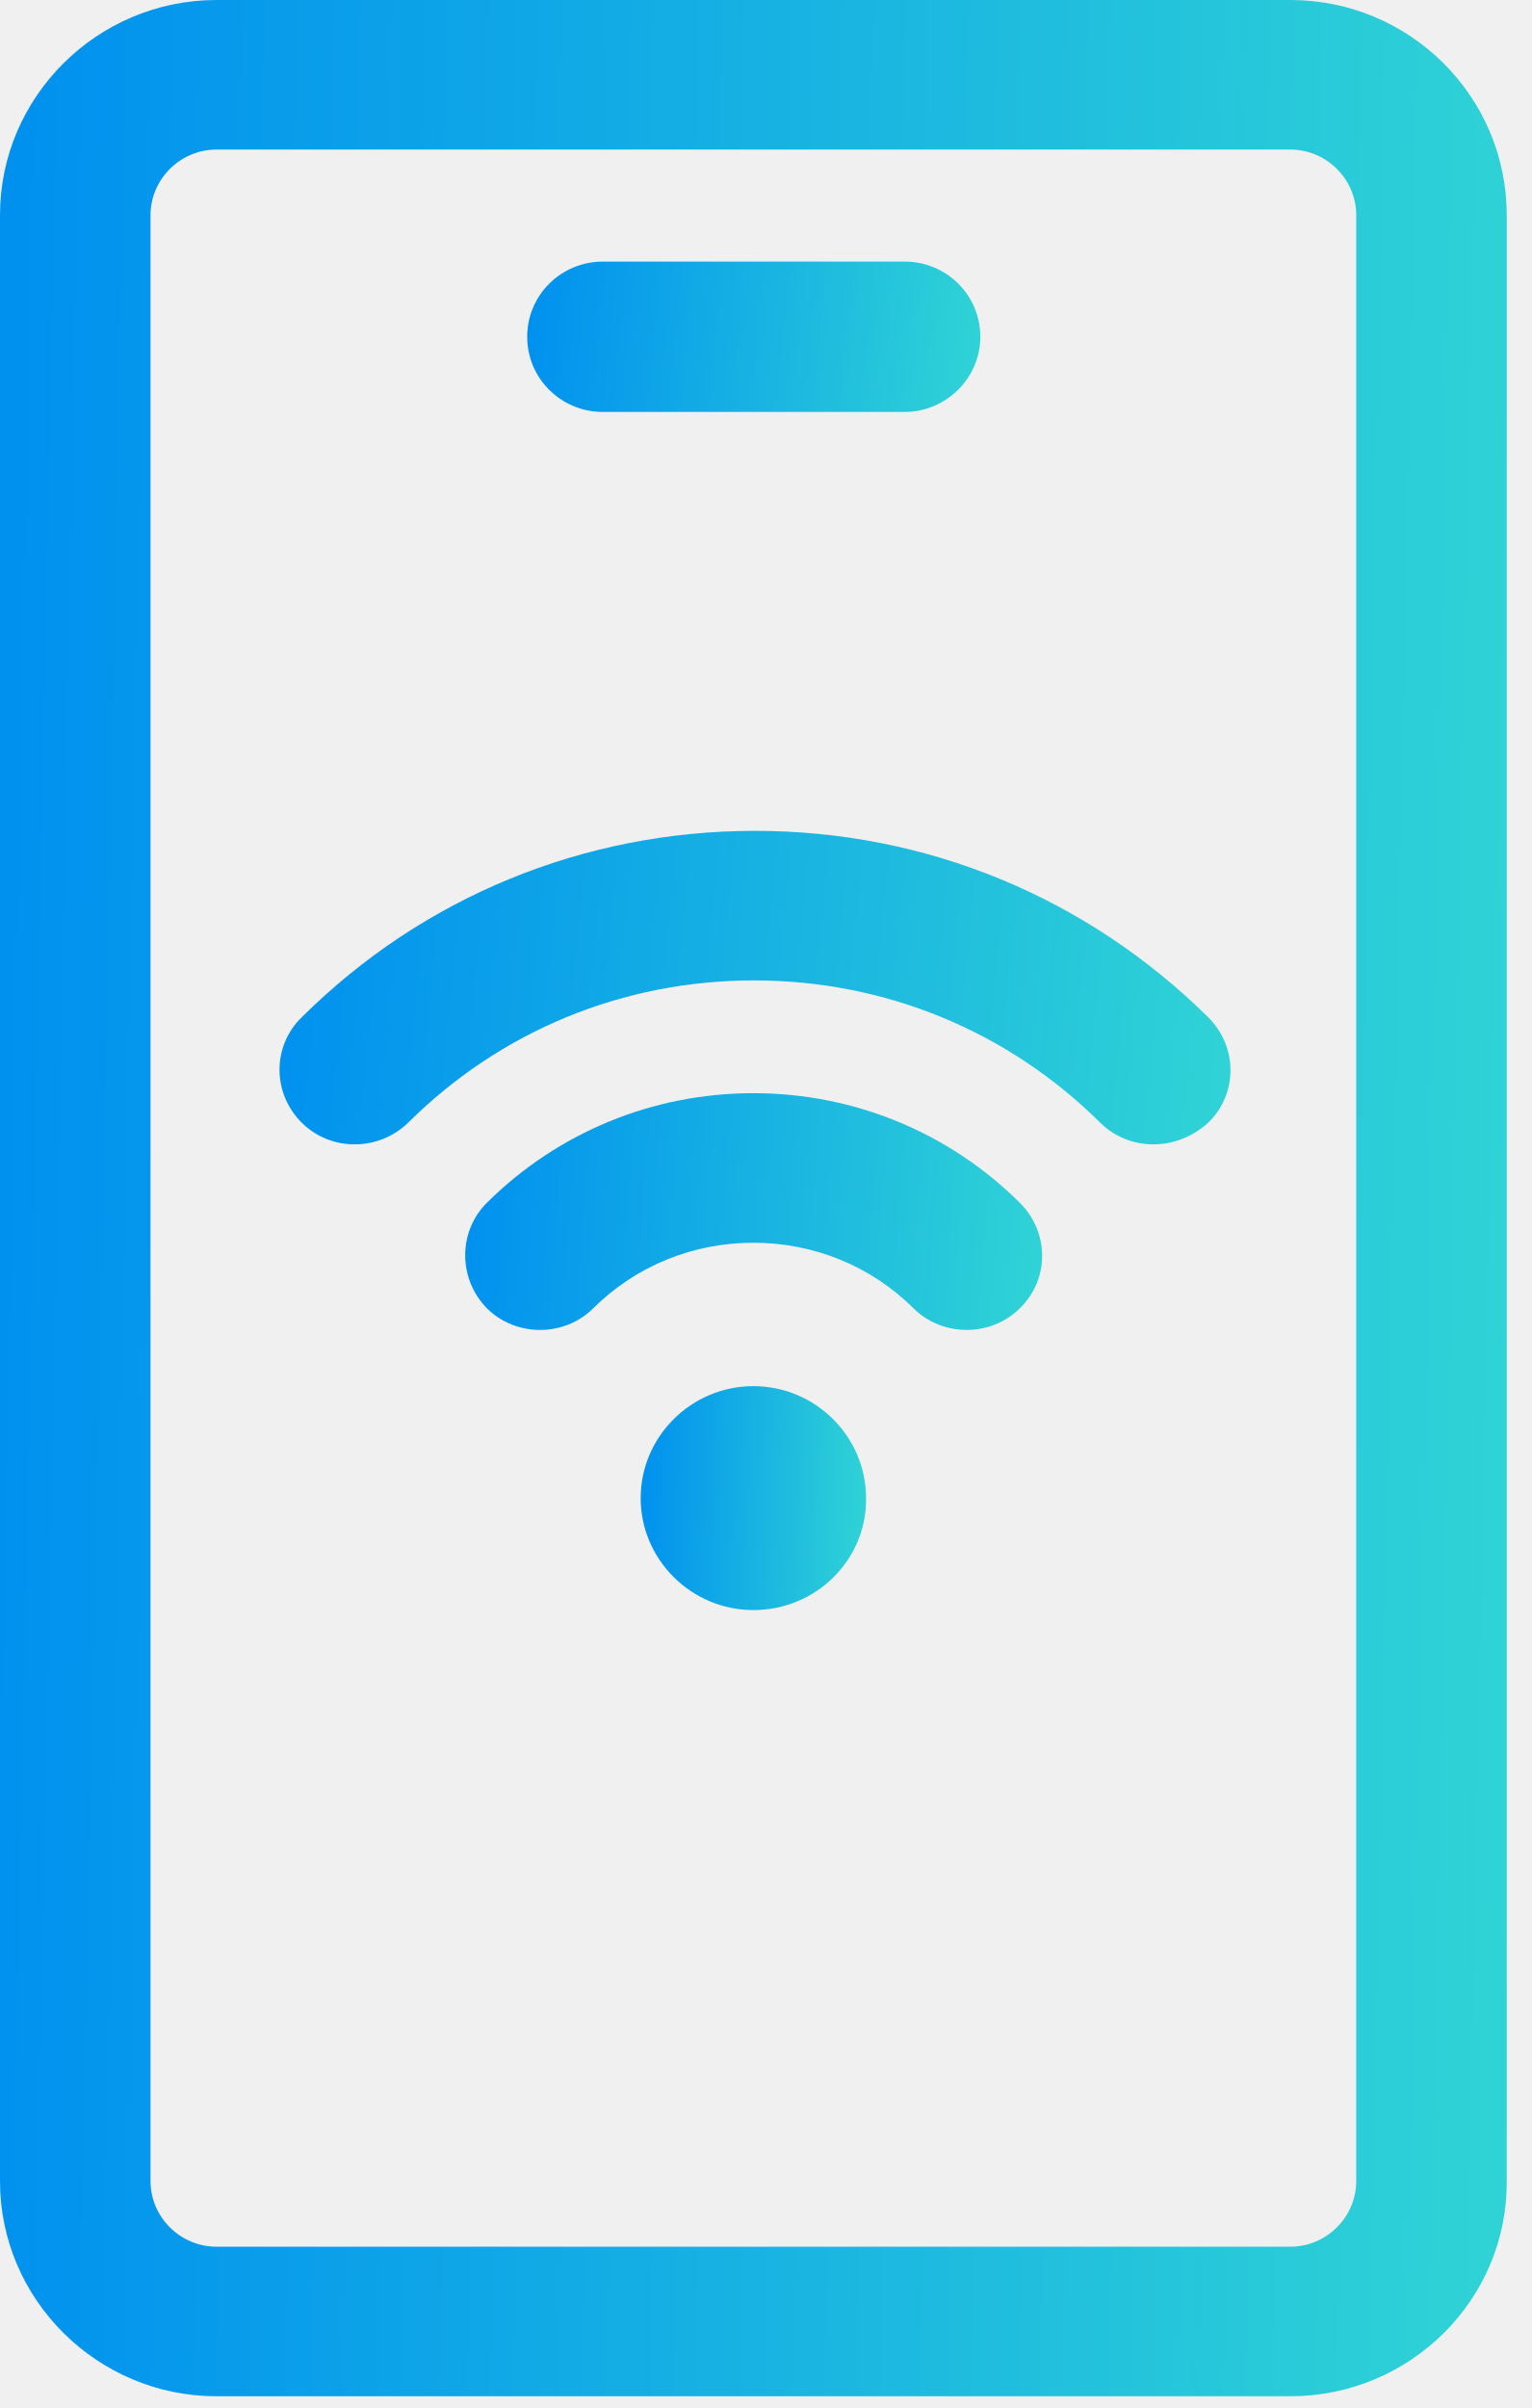
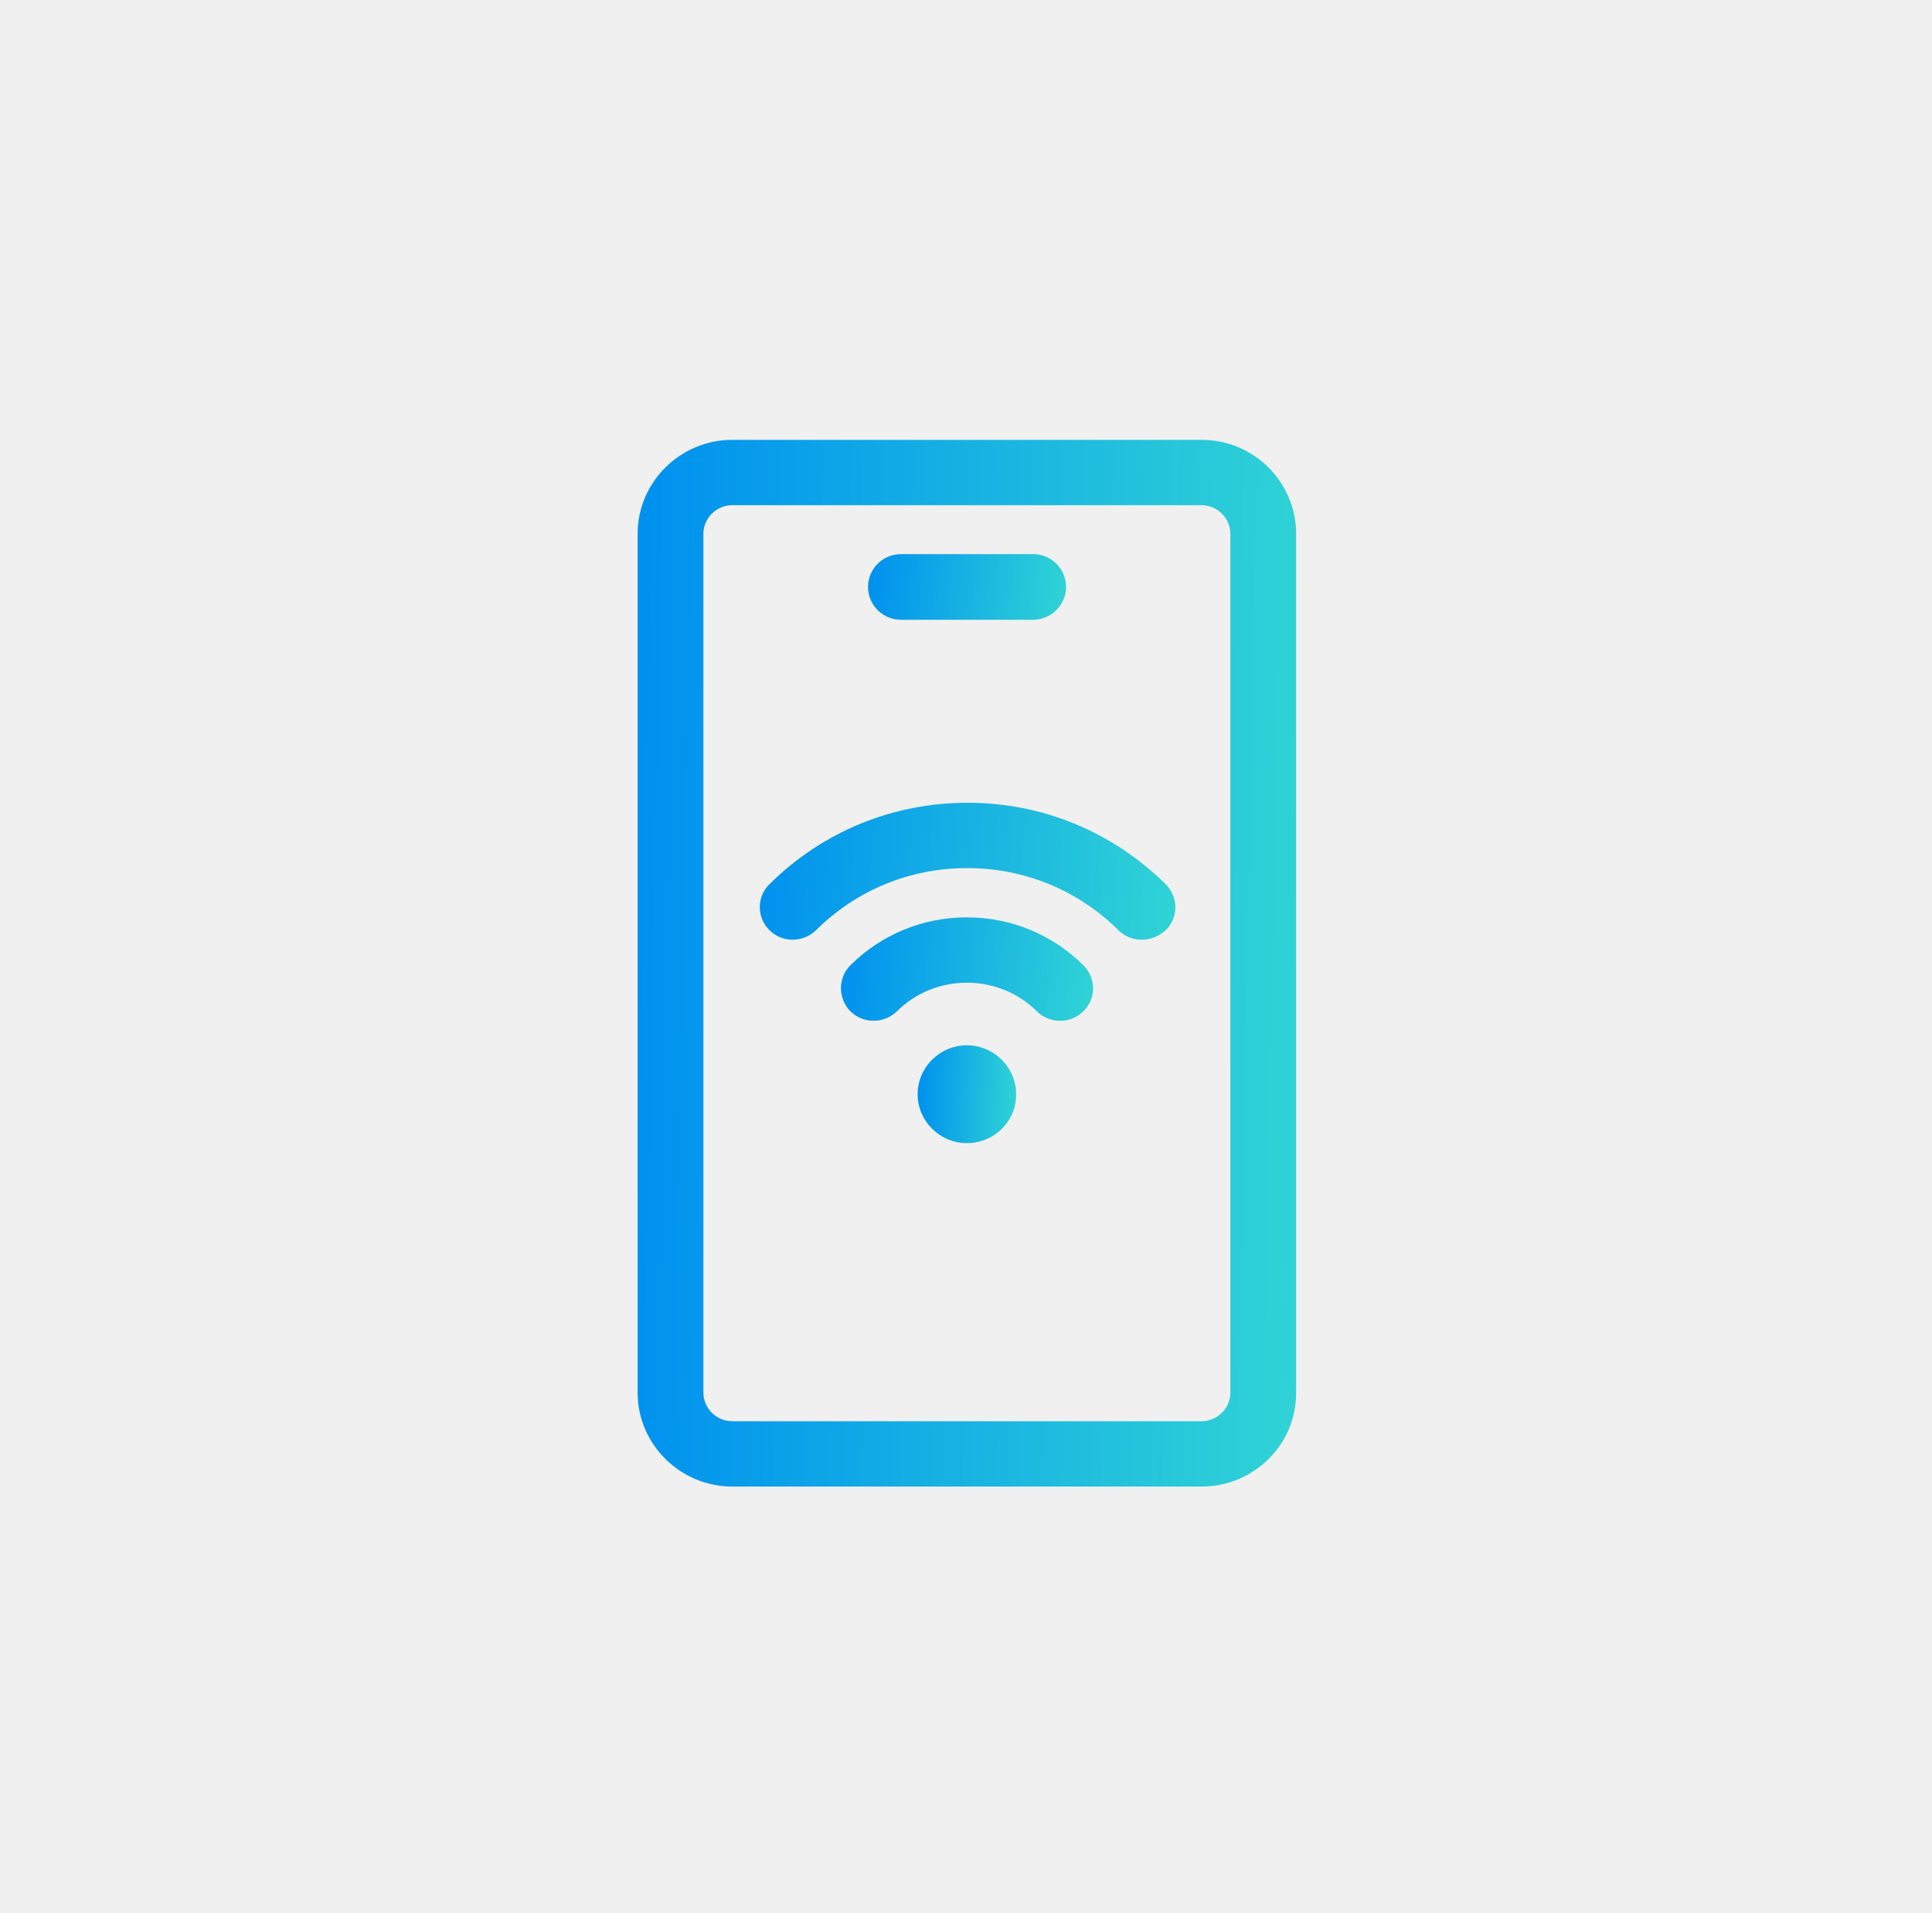
- <svg xmlns="http://www.w3.org/2000/svg" width="35" height="55" viewBox="0 0 35 55" fill="none">
-   <path d="M29.479 54.732H4.947C2.225 54.732 0 52.522 0 49.818V4.914C0 2.21 2.225 0 4.947 0H29.479C32.218 0 34.425 2.21 34.425 4.914V49.818C34.444 52.522 32.218 54.732 29.479 54.732ZM4.947 3.416C4.119 3.416 3.439 4.092 3.439 4.914V49.818C3.439 50.64 4.119 51.316 4.947 51.316H29.479C30.306 51.316 30.986 50.64 30.986 49.818V4.914C30.986 4.092 30.306 3.416 29.479 3.416H4.947Z" fill="url(#paint0_linear_21297_6414)" />
-   <path d="M26.352 26.138C25.911 26.138 25.47 25.973 25.139 25.645C23.024 23.544 20.21 22.393 17.231 22.393C14.233 22.393 11.438 23.544 9.323 25.645C8.643 26.302 7.558 26.302 6.896 25.645C6.216 24.969 6.216 23.891 6.896 23.233C9.654 20.493 13.332 18.977 17.249 18.977C21.166 18.977 24.826 20.493 27.603 23.233C28.283 23.909 28.283 24.987 27.603 25.645C27.235 25.973 26.794 26.138 26.352 26.138Z" fill="url(#paint1_linear_21297_6414)" />
-   <path d="M22.086 30.376C21.644 30.376 21.203 30.212 20.872 29.883C19.897 28.915 18.592 28.385 17.212 28.385C15.833 28.385 14.527 28.915 13.553 29.883C12.891 30.541 11.787 30.541 11.125 29.883C10.463 29.207 10.463 28.129 11.125 27.471C12.744 25.864 14.914 24.969 17.212 24.969C19.511 24.969 21.681 25.864 23.299 27.471C23.98 28.148 23.98 29.225 23.299 29.883C22.968 30.212 22.527 30.376 22.086 30.376Z" fill="url(#paint2_linear_21297_6414)" />
-   <path d="M17.213 36.775C15.797 36.775 14.638 35.624 14.638 34.218C14.638 32.811 15.797 31.66 17.213 31.66C18.629 31.66 19.787 32.811 19.787 34.218C19.806 35.624 18.647 36.775 17.213 36.775Z" fill="url(#paint3_linear_21297_6414)" />
-   <path d="M20.67 9.409H13.774C12.817 9.409 12.045 8.642 12.045 7.692C12.045 6.742 12.817 5.975 13.774 5.975H20.67C21.626 5.975 22.398 6.742 22.398 7.692C22.398 8.642 21.608 9.409 20.67 9.409Z" fill="url(#paint4_linear_21297_6414)" />
+ <svg xmlns="http://www.w3.org/2000/svg" width="101" height="100" viewBox="0 0 101 100" fill="none">
+   <g clip-path="url(#clip0_22109_10713)">
+     <path d="M62.812 77.732H38.28C35.559 77.732 33.333 75.522 33.333 72.818V27.914C33.333 25.21 35.559 23 38.28 23H62.812C65.552 23 67.759 25.21 67.759 27.914V72.818C67.777 75.522 65.552 77.732 62.812 77.732ZM38.28 26.416C37.453 26.416 36.772 27.092 36.772 27.914V72.818C36.772 73.64 37.453 74.316 38.28 74.316H62.812C63.639 74.316 64.32 73.64 64.32 72.818V27.914C64.32 27.092 63.639 26.416 62.812 26.416H38.28Z" fill="url(#paint0_linear_22109_10713)" />
+     <path d="M59.685 49.137C59.244 49.137 58.803 48.973 58.472 48.644C56.357 46.543 53.543 45.392 50.564 45.392C47.567 45.392 44.772 46.543 42.657 48.644C41.976 49.302 40.891 49.302 40.229 48.644C39.549 47.968 39.549 46.89 40.229 46.233C42.988 43.492 46.666 41.976 50.583 41.976C54.5 41.976 58.159 43.492 60.936 46.233C61.616 46.909 61.616 47.986 60.936 48.644C60.568 48.973 60.127 49.137 59.685 49.137Z" fill="url(#paint1_linear_22109_10713)" />
+     <path d="M55.419 53.376C54.978 53.376 54.536 53.211 54.205 52.883C53.231 51.914 51.925 51.385 50.546 51.385C49.166 51.385 47.861 51.914 46.886 52.883C46.224 53.54 45.121 53.54 44.459 52.883C43.797 52.207 43.797 51.129 44.459 50.471C46.077 48.863 48.247 47.968 50.546 47.968C52.844 47.968 55.014 48.863 56.633 50.471C57.313 51.147 57.313 52.225 56.633 52.883C56.302 53.211 55.86 53.376 55.419 53.376Z" fill="url(#paint2_linear_22109_10713)" />
+     <path d="M50.546 59.774C49.13 59.774 47.972 58.623 47.972 57.217C47.972 55.81 49.13 54.659 50.546 54.659C51.962 54.659 53.121 55.81 53.121 57.217C53.139 58.623 51.98 59.774 50.546 59.774Z" fill="url(#paint3_linear_22109_10713)" />
+     <path d="M54.003 32.408H47.107C46.151 32.408 45.378 31.641 45.378 30.691C45.378 29.741 46.151 28.974 47.107 28.974H54.003C54.959 28.974 55.732 29.741 55.732 30.691C55.732 31.641 54.941 32.408 54.003 32.408Z" fill="url(#paint4_linear_22109_10713)" />
+   </g>
  <defs>
-     <linearGradient id="paint0_linear_21297_6414" x1="-3.3564e-08" y1="27.366" x2="36.581" y2="28.111" gradientUnits="userSpaceOnUse">
+     <linearGradient id="paint0_linear_22109_10713" x1="33.333" y1="50.366" x2="69.915" y2="51.111" gradientUnits="userSpaceOnUse">
      <stop stop-color="#0091EF" />
      <stop offset="1" stop-color="#32D7D4" />
    </linearGradient>
-     <linearGradient id="paint1_linear_21297_6414" x1="6.386" y1="22.557" x2="29.262" y2="24.805" gradientUnits="userSpaceOnUse">
+     <linearGradient id="paint1_linear_22109_10713" x1="39.719" y1="45.557" x2="62.596" y2="47.805" gradientUnits="userSpaceOnUse">
      <stop stop-color="#0091EF" />
      <stop offset="1" stop-color="#32D7D4" />
    </linearGradient>
-     <linearGradient id="paint2_linear_21297_6414" x1="10.629" y1="27.672" x2="24.554" y2="28.772" gradientUnits="userSpaceOnUse">
+     <linearGradient id="paint2_linear_22109_10713" x1="43.962" y1="50.672" x2="57.888" y2="51.771" gradientUnits="userSpaceOnUse">
      <stop stop-color="#0091EF" />
      <stop offset="1" stop-color="#32D7D4" />
    </linearGradient>
-     <linearGradient id="paint3_linear_21297_6414" x1="14.638" y1="34.218" x2="20.106" y2="34.396" gradientUnits="userSpaceOnUse">
+     <linearGradient id="paint3_linear_22109_10713" x1="47.972" y1="57.217" x2="53.44" y2="57.395" gradientUnits="userSpaceOnUse">
      <stop stop-color="#0091EF" />
      <stop offset="1" stop-color="#32D7D4" />
    </linearGradient>
-     <linearGradient id="paint4_linear_21297_6414" x1="12.045" y1="7.692" x2="22.947" y2="8.756" gradientUnits="userSpaceOnUse">
+     <linearGradient id="paint4_linear_22109_10713" x1="45.378" y1="30.691" x2="56.281" y2="31.755" gradientUnits="userSpaceOnUse">
      <stop stop-color="#0091EF" />
      <stop offset="1" stop-color="#32D7D4" />
    </linearGradient>
+     <clipPath id="clip0_22109_10713">
+       <rect width="34.444" height="54.732" fill="white" transform="translate(33.3333 23)" />
+     </clipPath>
  </defs>
</svg>
